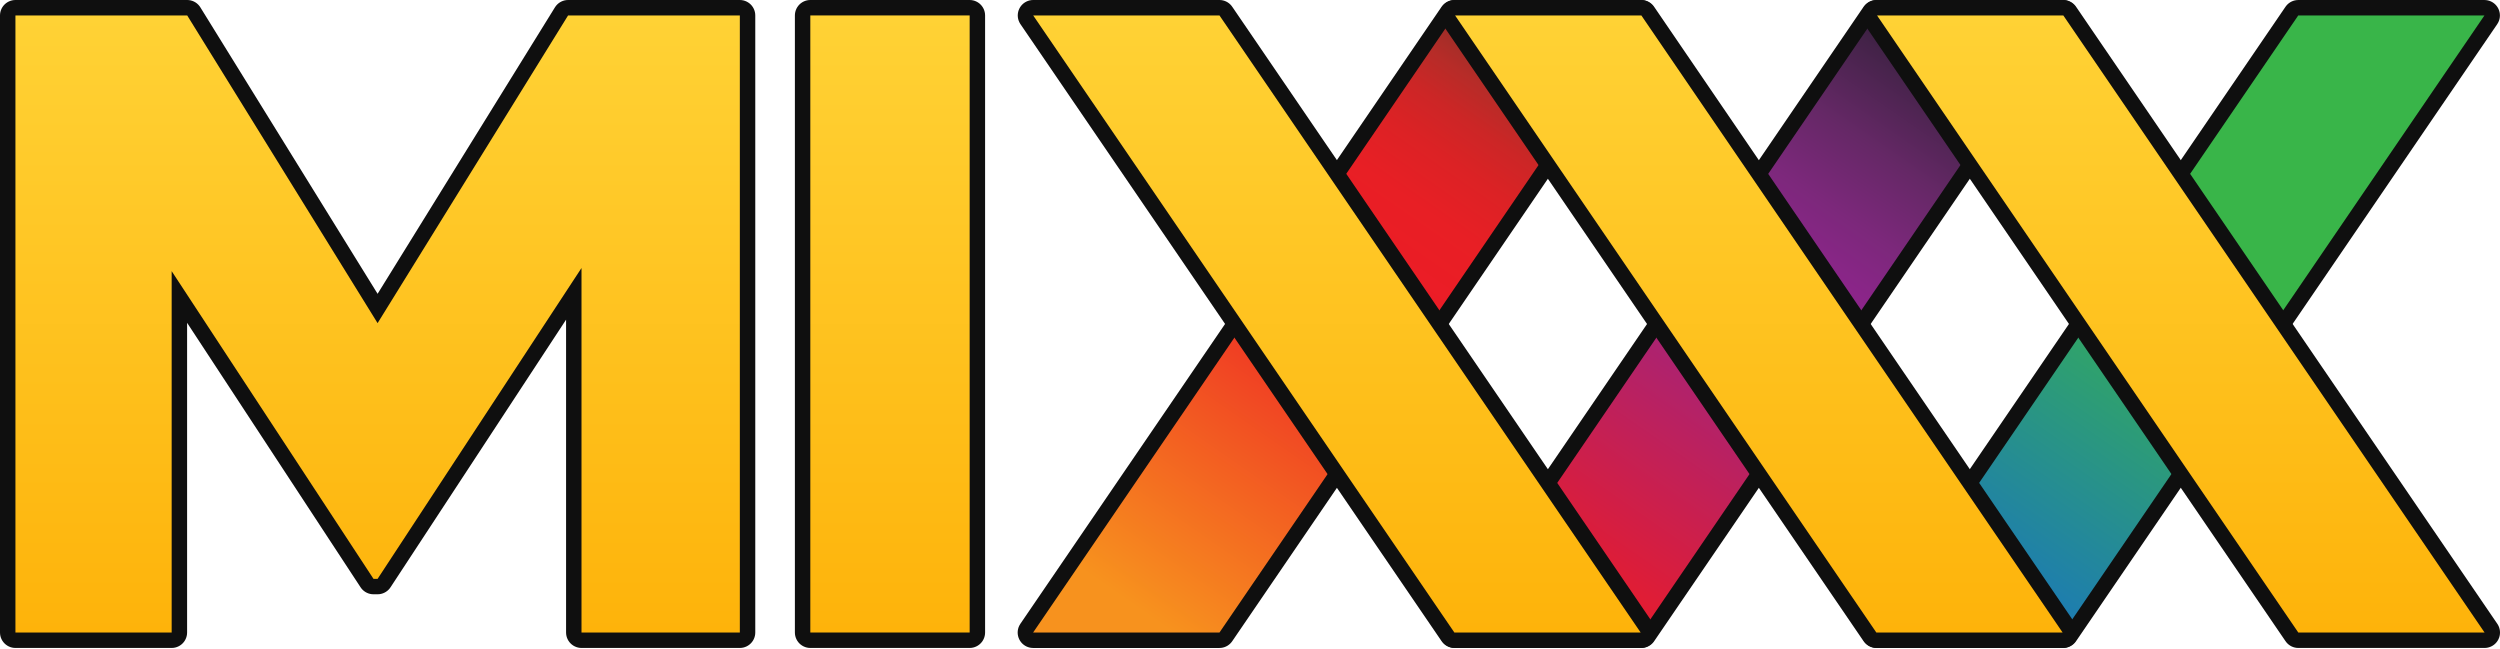
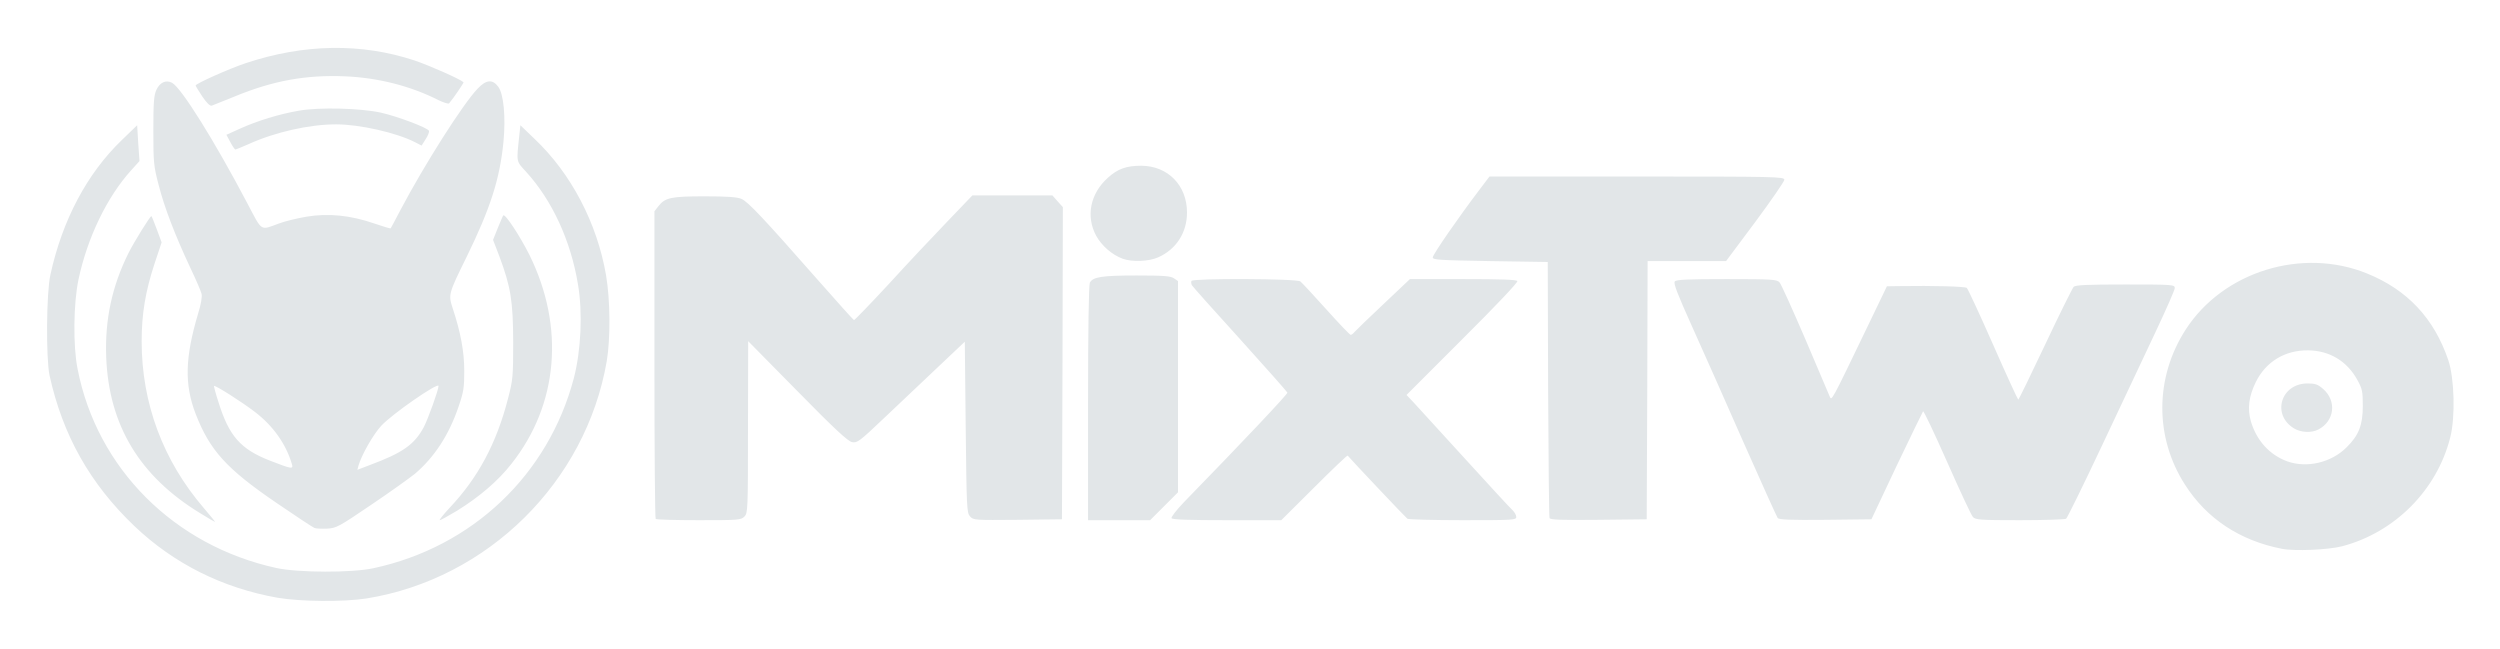
- <svg xmlns="http://www.w3.org/2000/svg" xmlns:xlink="http://www.w3.org/1999/xlink" width="162" height="42" version="1.1">
-   <defs>
-     <linearGradient id="d" x1="74.992" x2="13.485" y1="-.147" y2="88.766" gradientTransform="matrix(.4466975 0 0 .4486976 97.07048 1.000131)" gradientUnits="userSpaceOnUse">
-       <stop stop-color="#120e1e" offset="0" />
-       <stop stop-color="#1b1426" offset=".023" />
-       <stop stop-color="#442349" offset=".145" />
-       <stop stop-color="#652866" offset=".255" />
-       <stop stop-color="#7c287b" offset=".351" />
-       <stop stop-color="#8b2589" offset=".429" />
-       <stop stop-color="#91268f" offset=".478" />
-       <stop stop-color="#ed1b26" offset="1" />
-     </linearGradient>
-     <linearGradient id="f" x1="74.998" x2="13.488" y1="-.15" y2="88.767" gradientTransform="matrix(.4466975 0 0 .4486976 69.72562 1.000131)" gradientUnits="userSpaceOnUse">
-       <stop stop-color="#381f1f" offset="0" />
-       <stop stop-color="#3a1f20" offset=".002" />
-       <stop stop-color="#5b2825" offset=".038" />
-       <stop stop-color="#7c2f28" offset=".076" />
-       <stop stop-color="#9b2e28" offset=".117" />
-       <stop stop-color="#b62c28" offset=".163" />
-       <stop stop-color="#cc2626" offset=".213" />
-       <stop stop-color="#dc2225" offset=".271" />
-       <stop stop-color="#e81f25" offset=".344" />
-       <stop stop-color="#ed1b26" offset=".478" />
-       <stop stop-color="#f7921e" offset="1" />
-     </linearGradient>
-     <linearGradient id="g" x1="74.993" x2="13.486" y1="-.146" y2="88.767" gradientTransform="matrix(.4466975 0 0 .4486976 124.4093 1.000131)" gradientUnits="userSpaceOnUse">
-       <stop stop-color="#39b549" offset=".478" />
-       <stop stop-color="#1a76bc" offset="1" />
-     </linearGradient>
-     <linearGradient id="e" x2="0" y1=".028" y2="89.146" gradientTransform="matrix(.4467 0 0 .4487 65.95079 .01288623)" gradientUnits="userSpaceOnUse" xlink:href="#a" />
-     <linearGradient id="a" x2="0" y1=".028" y2="89.146" gradientUnits="userSpaceOnUse">
-       <stop stop-color="#ffd235" offset="0" />
-       <stop stop-color="#feb30a" offset="1" />
-     </linearGradient>
-     <linearGradient id="h" x2="0" y1=".028" y2="89.146" gradientTransform="matrix(.4467 0 0 .4487 93.28883 .01288623)" gradientUnits="userSpaceOnUse" xlink:href="#a" />
-     <linearGradient id="i" x2="0" y1=".028" y2="89.146" gradientTransform="matrix(.4467 0 0 .4487 120.6313 .01288623)" gradientUnits="userSpaceOnUse" xlink:href="#a" />
-     <linearGradient id="b" x2="0" y1=".028" y2="89.146" gradientTransform="matrix(.4467 0 0 .4487 51.50898 .01288623)" gradientUnits="userSpaceOnUse" xlink:href="#a" />
-     <linearGradient id="c" x2="0" y1=".028" y2="89.146" gradientTransform="matrix(.4467 0 0 .4487 0 .01288623)" gradientUnits="userSpaceOnUse" xlink:href="#a" />
-   </defs>
-   <g transform="matrix(2.24326,0,0,2.24326,-1.24326,-5.925603)" fill="none" stroke="#0f0f0f" stroke-linejoin="round" stroke-width=".892">
-     <path d="m54.774 20.913 12.169-17.825h5.379l-12.167 17.825z" />
-     <path d="m30.397 20.913 12.168-17.825h5.382l-12.167 17.825z" />
-     <path d="m42.587 20.913 12.169-17.825h5.379l-12.167 17.825z" />
-   </g>
-   <path d="m121.629 40.987 27.298-39.987h12.066l-27.293 39.987z" fill="url(#g)" stroke-width="2" />
-   <path d="m66.946 40.987 27.296-39.987h12.073l-27.293 39.987z" fill="url(#f)" stroke-width="2" />
-   <path d="m94.29 40.987 27.298-39.987h12.067l-27.294 39.987z" fill="url(#d)" stroke-width="2" />
-   <g transform="matrix(.9999945 0 0 .9999945 1 .9871116)" fill="none" stroke="#0f0f0f" stroke-linejoin="round" stroke-width="2">
-     <path d="m105.315 40-27.293-39.987h-12.071l27.292 39.987z" />
-     <path d="m132.658 40-27.298-39.987h-12.071l27.298 39.987z" />
-     <path d="m160.001 40-27.298-39.987h-12.071l27.298 39.987z" />
-     <path d="m51.509 0.013h10.325v39.987h-10.325z" />
-     <path d="m10.124 40v-23.417l13.078 19.939h0.267l13.213-20.142v23.62h10.26v-39.987h-11.13l-12.344 19.939-12.337-19.939h-11.131v39.987z" />
-   </g>
-   <g transform="matrix(.9999945 0 0 .9999945 1 .9871138)" stroke-width="2">
-     <path d="m105.315 40-27.293-39.987h-12.071l27.292 39.987z" fill="url(#e)" />
-     <path d="m132.658 40-27.298-39.987h-12.071l27.298 39.987z" fill="url(#h)" />
-     <path d="m160.001 40-27.298-39.987h-12.071l27.298 39.987z" fill="url(#i)" />
-     <path d="m51.509 0.013h10.325v39.987h-10.325z" fill="url(#b)" fill-rule="evenodd" />
-     <path d="m10.124 40v-23.417l13.078 19.939h0.267l13.213-20.142v23.62h10.26v-39.987h-11.13l-12.344 19.939-12.337-19.939h-11.131v39.987z" fill="url(#c)" />
-   </g>
+ <svg xmlns="http://www.w3.org/2000/svg" width="162" height="42" viewBox="0 0 162 42">
+   <path transform="translate(1.834 1.879) scale(0.11659)" fill="#e2e6e8" fill-rule="evenodd" d="M188.0 316.5C255.4 305.6 309.9 251.8 321.5 184.6C323.6 172.0 323.5 150.9 321.1 136.8C316.1 107.8 301.7 80.3 281.3 61.0L273.5 53.5L272.8 60.0C271.3 74.3 271.1 73.3 276.7 79.4C291.1 95.2 301.5 117.6 305.5 141.9C308.2 157.7 307.2 178.7 303.2 194.1C289.0 247.8 246.8 287.9 191.8 299.7C180.0 302.3 149.9 302.2 138.0 299.6C81.1 287.2 38.2 244.3 27.4 189.0C24.8 176.2 25.1 152.4 27.9 139.2C32.8 116.1 43.7 93.4 57.2 78.5L61.8 73.4L61.1 63.5L60.5 53.5L51.9 61.8C32.6 80.4 18.9 106.3 12.3 136.5C10.0 146.6 9.8 183.0 11.8 192.5C19.1 225.7 34.3 252.8 59.1 276.4C81.0 297.2 108.0 310.7 138.5 316.1C151.4 318.3 175.1 318.5 188.0 316.5ZM190.5 264.5C200.9 257.5 211.9 249.6 214.9 247.2C225.7 238.0 233.8 225.6 239.1 210.0C242.0 201.6 242.3 199.3 242.3 190.0C242.3 179.3 240.3 168.6 235.9 155.3C233.4 147.6 233.4 147.4 243.7 126.5C256.8 99.7 262.1 83.3 264.1 62.6C265.4 48.9 264.2 36.1 261.2 32.1C258.0 27.8 254.5 28.1 249.7 33.2C241.7 41.5 220.3 75.1 206.9 100.5C204.0 106.0 201.6 110.6 201.4 110.8C201.3 111.0 197.2 109.8 192.3 108.1C179.0 103.5 166.7 102.3 154.7 104.3C149.4 105.2 142.4 106.9 139.3 108.1C128.7 112.0 130.2 112.9 121.7 96.8C103.6 62.4 85.1 32.7 79.9 29.9C76.5 28.1 73.1 29.7 71.2 33.8C69.8 36.9 69.5 40.8 69.5 56.5C69.5 74.1 69.7 76.3 72.4 86.5C75.6 99.2 81.7 114.9 89.9 132.4C93.1 139.1 96.0 145.8 96.3 147.2C96.7 148.7 96.0 153.0 94.4 158.1C87.1 182.6 86.7 197.5 93.0 213.9C100.9 234.2 110.1 244.4 137.8 263.3C148.6 270.7 158.2 277.0 159.0 277.3C159.8 277.7 163.0 277.8 166.0 277.7C171.2 277.4 172.4 276.8 190.5 264.5ZM97.5 266.2C74.9 239.9 63.0 208.0 63.0 173.6C63.0 158.3 65.1 145.9 70.1 130.6L74.1 118.6L71.4 111.3C69.9 107.3 68.6 104.0 68.4 104.0C67.7 104.0 58.8 118.3 55.7 124.5C46.5 143.0 42.5 161.6 43.3 182.5C44.8 220.3 61.9 248.6 95.5 269.1C99.9 271.8 103.6 274.0 103.8 274.0C104.0 274.0 101.2 270.5 97.5 266.2ZM238.2 267.8C250.5 260.2 261.1 251.2 268.5 241.7C294.6 208.8 298.3 165.6 278.5 125.5C273.2 115.0 265.1 102.6 264.0 103.6C263.7 103.9 262.4 107.1 260.9 110.7L258.3 117.2L261.8 126.3C268.2 143.5 269.4 151.1 269.5 174.0C269.5 193.3 269.3 195.1 266.6 205.5C260.2 230.3 250.0 249.4 234.1 266.2C230.6 270.0 228.2 273.0 228.7 273.0C229.2 273.0 233.5 270.6 238.2 267.8ZM183.5 242.7C185.2 236.8 191.6 225.5 196.1 220.6C202.0 214.1 228.0 196.1 228.0 198.4C228.0 200.6 222.2 216.7 219.8 221.3C214.6 231.0 208.0 235.6 189.7 242.4L182.9 245.0L183.5 242.7ZM134.3 239.9C117.9 233.5 111.5 226.2 105.6 207.1C104.1 202.5 103.1 198.6 103.2 198.4C103.8 197.8 118.6 207.2 125.9 212.8C136.0 220.5 143.2 230.6 146.5 241.8C147.4 244.8 146.4 244.6 134.3 239.9ZM122.4 64.0C137.1 57.3 156.2 53.0 171.1 53.0C184.1 53.0 204.5 57.6 214.9 62.9L218.6 64.8L220.8 61.3C222.1 59.4 222.9 57.3 222.7 56.6C222.0 54.9 205.3 48.6 196.0 46.5C184.8 44.0 161.6 43.4 150.4 45.4C139.4 47.3 127.3 51.0 117.4 55.5L110.1 58.8L112.3 62.9C113.5 65.2 114.8 67.0 115.1 67.0C115.4 67.0 118.7 65.6 122.4 64.0ZM114.7 37.5C136.0 28.7 154.4 25.4 176.0 26.3C194.6 27.1 212.5 31.7 227.9 39.5C230.8 40.9 233.6 41.8 233.9 41.3C236.3 38.5 242.2 29.8 241.9 29.6C240.0 27.8 222.7 20.2 214.7 17.5C185.1 7.7 153.2 8.2 120.8 19.0C111.5 22.1 93.0 30.4 93.0 31.4C93.0 31.7 94.7 34.5 96.7 37.5C99.2 41.2 101.0 42.9 102.0 42.6C102.8 42.3 108.5 40.0 114.7 37.5ZM1286.0 287.5C1315.3 279.8 1338.7 256.3 1346.1 227.0C1349.0 215.7 1348.4 194.0 1345.0 184.0C1337.1 160.8 1322.3 145.0 1299.9 135.9C1263.8 121.2 1219.9 134.8 1199.1 167.0C1181.9 193.6 1181.7 226.9 1198.7 253.3C1210.8 272.2 1229.1 284.3 1252.5 288.9C1259.5 290.3 1278.2 289.5 1286.0 287.5ZM398.0 271.0C399.9 269.1 400.0 267.6 400.0 221.2L400.1 173.5L427.4 201.2C448.2 222.4 455.5 229.1 457.8 229.6C460.7 230.2 461.9 229.3 476.0 215.9C484.3 208.0 497.7 195.3 505.8 187.7L520.5 173.8L521.0 221.3C521.5 266.3 521.6 268.9 523.4 270.9C525.3 273.0 526.0 273.0 549.9 272.8L574.5 272.5L574.8 185.8L575.0 99.0L572.1 95.8L569.2 92.5L546.9 92.5L524.7 92.5L510.8 107.0C503.1 115.0 488.4 130.6 478.2 141.8C467.9 152.9 459.2 161.9 458.9 161.8C458.5 161.6 449.3 151.4 438.4 139.0C409.0 105.6 399.9 95.8 396.3 94.4C394.0 93.4 388.1 93.0 376.0 93.0C357.3 93.0 353.9 93.7 350.2 98.5L348.0 101.3L348.0 186.5C348.0 233.3 348.3 272.0 348.7 272.3C349.0 272.7 359.8 273.0 372.7 273.0C394.7 273.0 396.1 272.9 398.0 271.0ZM631.2 265.3L639.0 257.5L639.0 198.8L639.0 140.1L636.8 138.6C635.0 137.3 631.2 137.0 615.9 137.0C596.6 137.0 591.7 137.8 590.0 141.0C589.4 142.2 589.0 167.4 589.0 207.9L589.0 273.0L606.2 273.0L623.5 273.0L631.2 265.3ZM714.7 254.8C724.7 244.8 733.1 236.8 733.3 237.1C734.7 238.9 765.7 271.7 766.5 272.2C767.0 272.6 780.9 273.0 797.2 273.0C825.5 273.0 827.0 272.9 827.0 271.2C827.0 270.1 826.0 268.5 824.9 267.4C823.7 266.4 811.7 253.3 798.2 238.5C784.7 223.7 771.9 209.7 769.8 207.4L766.0 203.4L797.1 172.3C815.9 153.6 828.0 140.8 827.6 140.1C827.1 139.3 818.3 139.0 797.4 139.0L767.9 139.0L753.2 152.9C745.1 160.5 737.9 167.5 737.1 168.4C736.4 169.3 735.4 170.0 735.0 170.0C734.5 170.0 728.4 163.6 721.4 155.8C714.3 147.9 707.9 141.0 707.0 140.3C705.1 138.7 647.5 138.5 646.5 140.0C646.2 140.5 646.3 141.6 646.7 142.4C647.1 143.1 659.2 156.7 673.5 172.4C687.8 188.2 699.6 201.6 699.8 202.1C700.1 202.8 675.9 228.5 642.2 263.1C638.0 267.5 635.1 271.3 635.4 271.9C635.9 272.7 645.3 273.0 666.2 273.0L696.4 273.0L714.7 254.8ZM899.8 200.8L900.0 129.0L921.8 129.0L943.6 129.0L959.8 107.3C968.7 95.3 976.0 84.7 976.0 83.8C976.0 82.1 971.7 82.0 894.0 82.0L812.1 82.0L806.2 89.8C794.9 104.7 780.7 125.2 780.6 126.9C780.5 128.3 783.6 128.5 812.5 129.0L844.5 129.5L844.7 200.0C844.9 238.8 845.2 271.1 845.5 271.8C845.8 272.8 851.8 273.0 872.7 272.8L899.5 272.5L899.8 200.8ZM1038.4 242.8C1046.2 226.5 1052.8 212.9 1053.1 212.5C1053.5 212.2 1059.5 224.9 1066.5 240.7C1073.5 256.5 1079.9 270.3 1080.8 271.2C1082.2 272.8 1084.7 273.0 1106.9 273.0C1120.4 273.0 1132.0 272.6 1132.6 272.2C1133.2 271.8 1142.3 253.3 1152.8 231.0C1163.3 208.7 1176.6 180.5 1182.4 168.2C1188.2 155.9 1193.0 145.0 1193.0 144.0C1193.0 142.1 1192.1 142.0 1165.6 142.0C1144.0 142.0 1137.9 142.3 1136.8 143.3C1136.1 144.1 1128.9 158.5 1121.0 175.3C1113.0 192.2 1106.3 206.0 1106.0 206.0C1105.7 205.9 1099.4 192.2 1092.0 175.4C1084.6 158.6 1078.0 144.4 1077.4 143.9C1076.4 143.1 1059.3 142.6 1039.7 142.9L1033.0 143.0L1022.8 164.2C1001.4 208.6 1002.4 206.8 1001.1 204.0C1000.5 202.6 994.4 188.2 987.5 172.0C980.5 155.8 974.2 141.7 973.3 140.8C971.8 139.2 969.2 139.0 944.0 139.0C922.0 139.0 916.0 139.3 915.1 140.3C914.3 141.4 916.5 147.1 924.6 165.1C930.4 178.0 943.3 206.9 953.2 229.5C963.2 252.1 971.8 271.1 972.3 271.8C973.0 272.7 979.1 273.0 998.8 272.8L1024.4 272.5L1038.4 242.8ZM1255.5 240.3C1245.7 236.7 1238.5 228.8 1235.3 218.1C1233.3 211.0 1234.1 204.3 1238.0 196.3C1243.6 184.9 1254.2 178.5 1267.0 178.6C1278.9 178.7 1288.7 184.5 1294.5 195.1C1297.2 200.0 1297.5 201.4 1297.5 209.5C1297.5 220.1 1295.3 225.8 1288.5 232.5C1280.0 241.0 1266.5 244.2 1255.5 240.3ZM1272.8 222.6C1281.8 217.9 1283.1 206.8 1275.5 200.1C1272.5 197.5 1271.1 197.0 1266.8 197.0C1251.9 197.0 1246.7 214.4 1259.3 222.0C1263.1 224.3 1269.0 224.6 1272.8 222.6ZM628.0 126.9C638.1 122.4 644.0 113.1 644.0 102.0C644.0 86.9 633.4 76.1 618.6 76.0C610.3 76.0 605.5 77.7 600.0 82.7C590.2 91.5 587.7 104.1 593.5 114.9C596.6 120.5 602.3 125.5 608.3 127.7C613.5 129.6 622.9 129.2 628.0 126.9Z" />
</svg>
